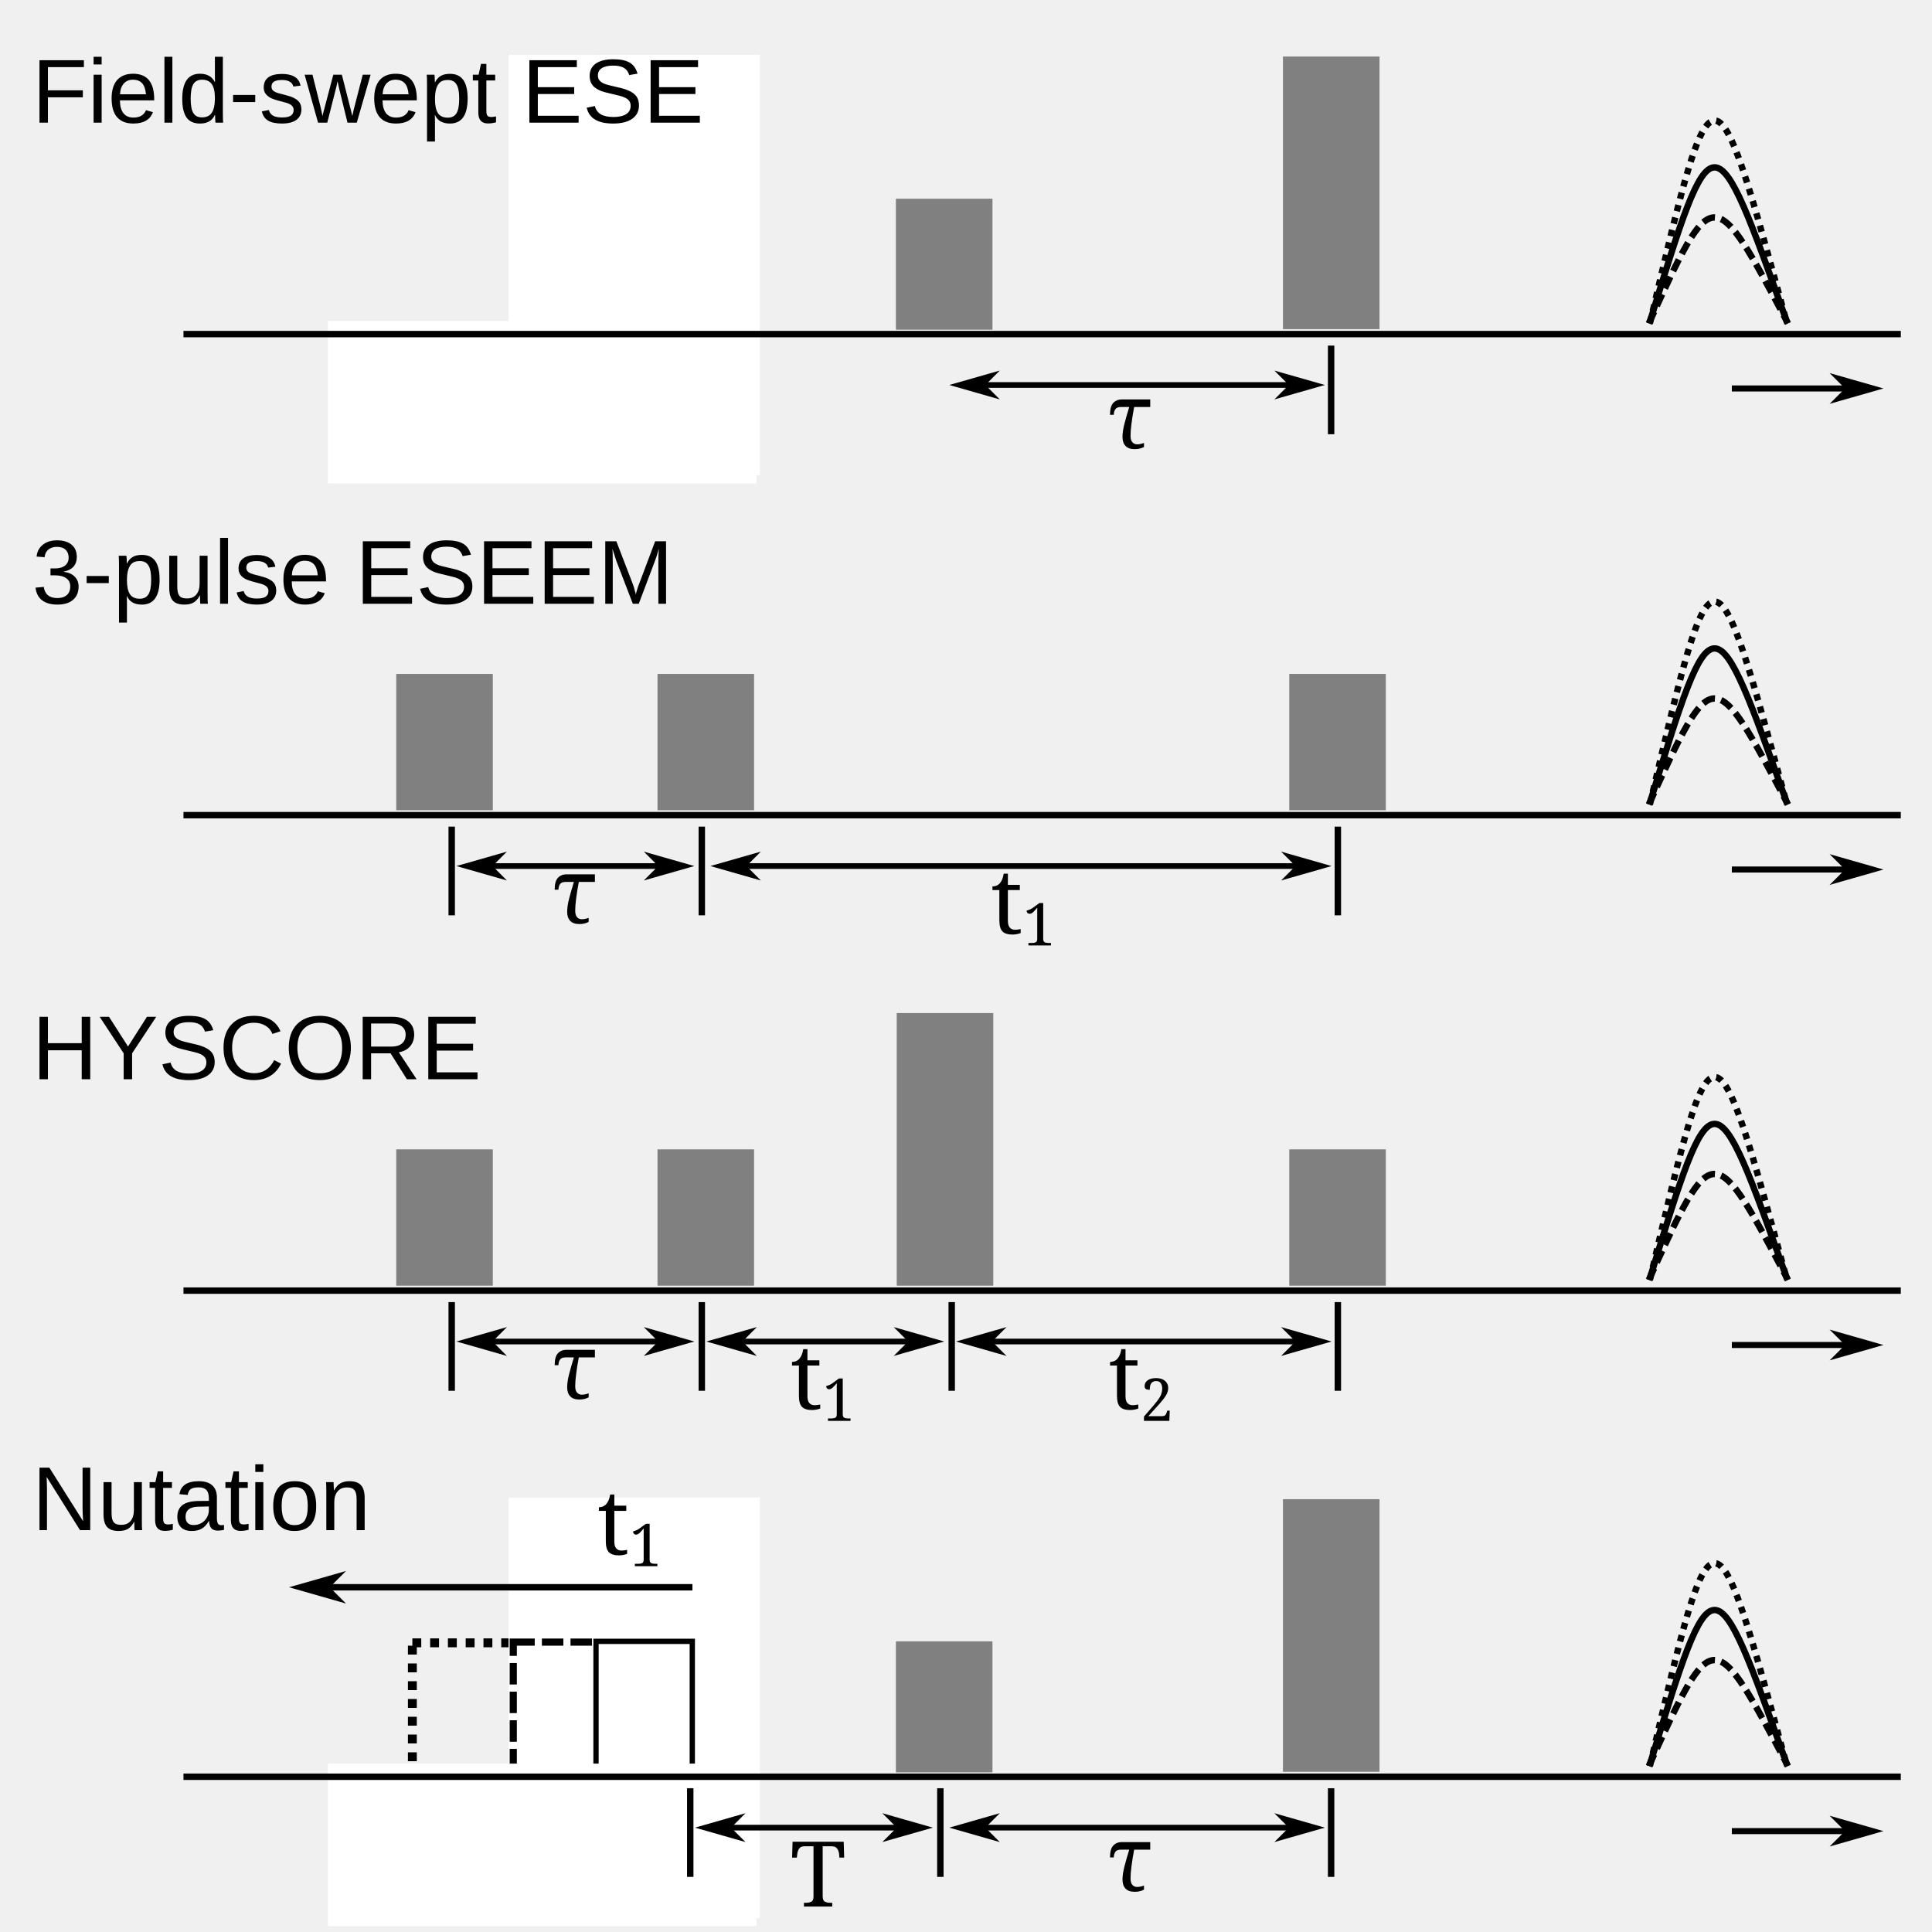
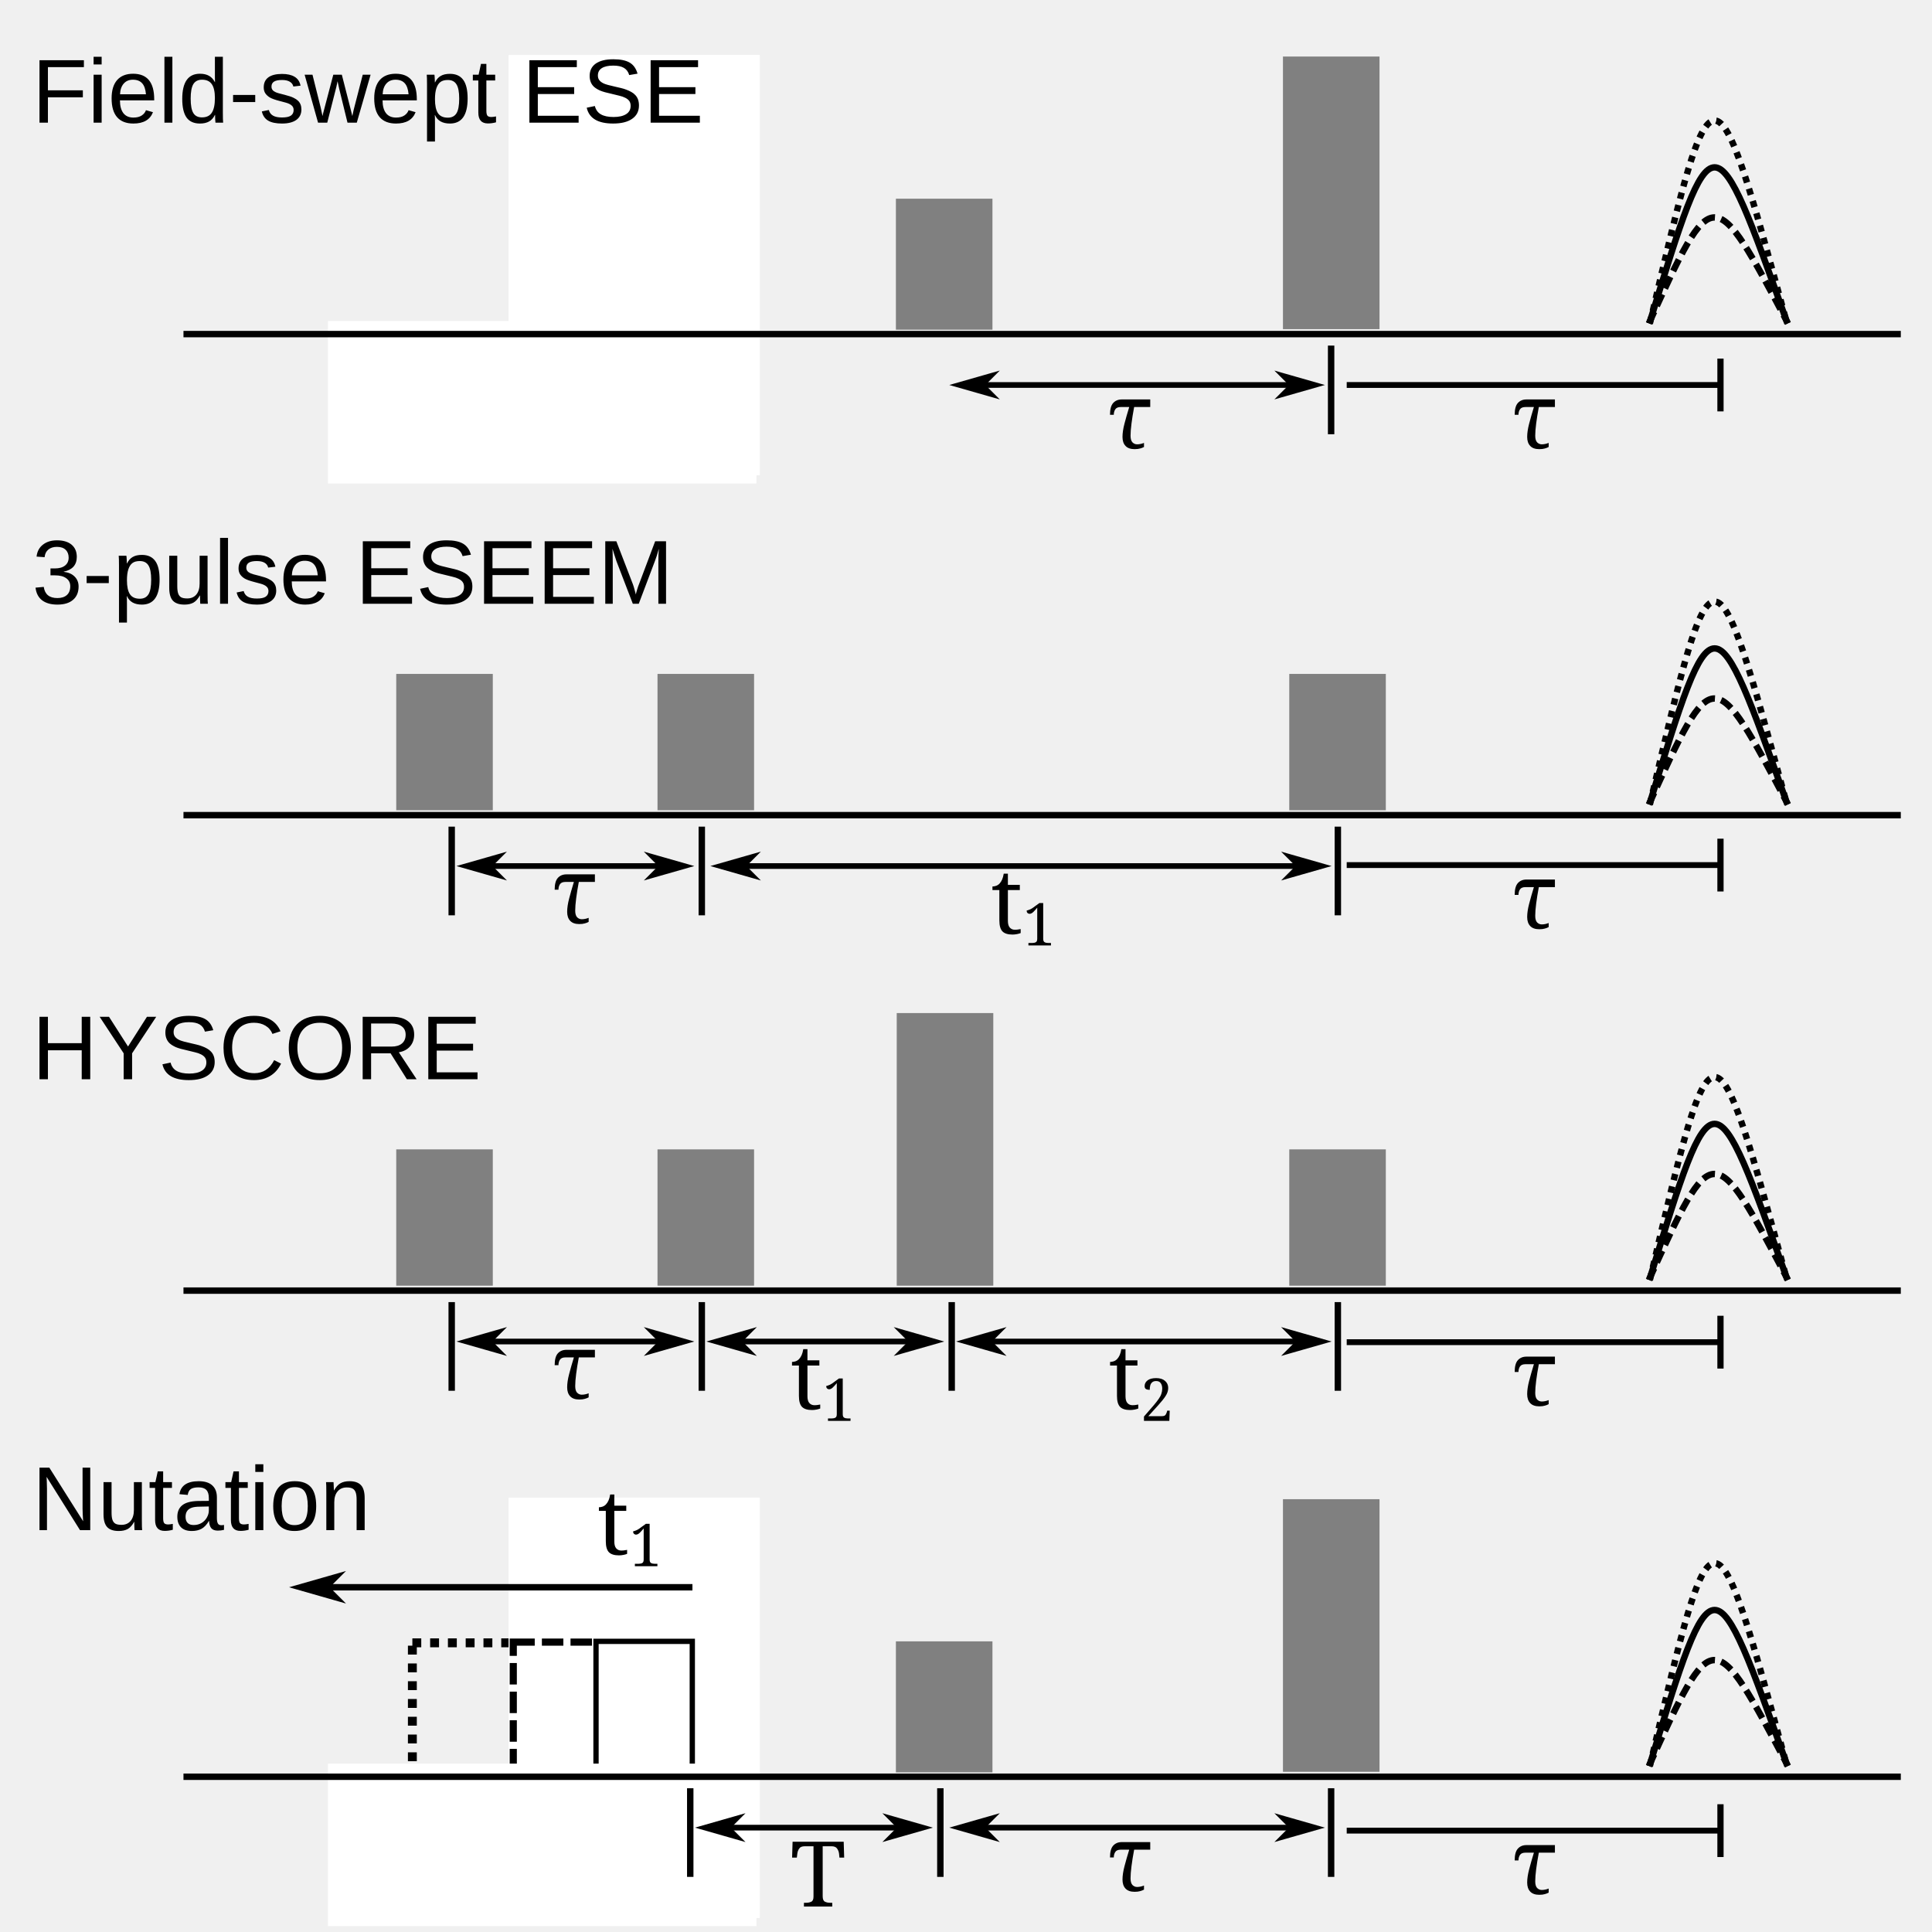
<svg xmlns="http://www.w3.org/2000/svg" width="90mm" height="90mm" viewBox="0 0 318.898 318.898" id="svg2" version="1.1">
  <defs id="defs4">
+     <marker style="overflow:visible" id="marker1630" refX="0.0" refY="0.0" orient="auto">
+       <path transform="scale(0.8)" style="fill:none;fill-opacity:0.75;fill-rule:evenodd;stroke:#000000;stroke-width:1pt;stroke-opacity:1" d="M 0.0,5.65 L 0.0,-5.65" id="path1628" />
+     </marker>
+     <marker orient="auto" refY="0" refX="0" id="marker1616" style="overflow:visible">
+       <path id="path1614" d="M 0,0 5,-5 -12.5,0 5,5 Z" style="fill:#000000;fill-opacity:1;fill-rule:evenodd;stroke:#000000;stroke-width:1pt;stroke-opacity:1" transform="matrix(-0.4,0,0,-0.4,-4,0)" />
+     </marker>
+     <marker orient="auto" refY="0" refX="0" id="marker1612" style="overflow:visible">
+       <path id="path1610" d="M 0,0 5,-5 -12.5,0 5,5 Z" style="fill:#000000;fill-opacity:1;fill-rule:evenodd;stroke:#000000;stroke-width:1pt;stroke-opacity:1" transform="matrix(-0.4,0,0,-0.4,-4,0)" />
+     </marker>
+     <marker orient="auto" refY="0.0" refX="0.0" id="StopL" style="overflow:visible">
+       <path id="path1515" d="M 0.0,5.65 L 0.0,-5.65" style="fill:none;fill-opacity:0.75;fill-rule:evenodd;stroke:#000000;stroke-width:1pt;stroke-opacity:1" transform="scale(0.8)" />
+     </marker>
+     <marker orient="auto" refY="0" refX="0" id="marker1344" style="overflow:visible">
+       <path id="path1342" d="M 0,0 5,-5 -12.5,0 5,5 Z" style="fill:#000000;fill-opacity:1;fill-rule:evenodd;stroke:#000000;stroke-width:1pt;stroke-opacity:1" transform="matrix(-0.4,0,0,-0.4,-4,0)" />
+     </marker>
+     <marker style="overflow:visible" id="marker1340" refX="0" refY="0" orient="auto">
+       <path transform="matrix(-0.4,0,0,-0.4,-4,0)" style="fill:#000000;fill-opacity:1;fill-rule:evenodd;stroke:#000000;stroke-width:1pt;stroke-opacity:1" d="M 0,0 5,-5 -12.5,0 5,5 Z" id="path1338" />
+     </marker>
+     <marker style="overflow:visible" id="marker1336" refX="0" refY="0" orient="auto">
+       <path transform="matrix(0.4,0,0,0.4,4,0)" style="fill:#000000;fill-opacity:1;fill-rule:evenodd;stroke:#000000;stroke-width:1pt;stroke-opacity:1" d="M 0,0 5,-5 -12.5,0 5,5 Z" id="path1334" />
+     </marker>
+     <marker orient="auto" refY="0" refX="0" id="marker1330" style="overflow:visible">
+       <path id="path1328" d="M 0,0 5,-5 -12.5,0 5,5 Z" style="fill:#000000;fill-opacity:1;fill-rule:evenodd;stroke:#000000;stroke-width:1pt;stroke-opacity:1" transform="matrix(-0.4,0,0,-0.4,-4,0)" />
+     </marker>
+     <marker orient="auto" refY="0" refX="0" id="marker1326" style="overflow:visible">
+       <path id="path1324" d="M 0,0 5,-5 -12.5,0 5,5 Z" style="fill:#000000;fill-opacity:1;fill-rule:evenodd;stroke:#000000;stroke-width:1pt;stroke-opacity:1" transform="matrix(0.4,0,0,0.4,4,0)" />
+     </marker>
    <marker orient="auto" refY="0" refX="0" id="marker3928" style="overflow:visible">
      <path id="path3926" d="M 0,0 5,-5 -12.5,0 5,5 Z" style="fill:#000000;fill-opacity:1;fill-rule:evenodd;stroke:#000000;stroke-width:1pt;stroke-opacity:1" transform="matrix(-0.4,0,0,-0.4,-4,0)" />
    </marker>
    <marker orient="auto" refY="0" refX="0" id="marker3810" style="overflow:visible">
      <path id="path3808" d="M 0,0 5,-5 -12.5,0 5,5 Z" style="fill:#000000;fill-opacity:1;fill-rule:evenodd;stroke:#000000;stroke-width:1pt;stroke-opacity:1" transform="matrix(0.4,0,0,0.4,4,0)" />
    </marker>
    <marker orient="auto" refY="0" refX="0" id="marker3650" style="overflow:visible">
      <path id="path3648" d="M 0,0 5,-5 -12.5,0 5,5 Z" style="fill:#000000;fill-opacity:1;fill-rule:evenodd;stroke:#000000;stroke-width:1pt;stroke-opacity:1" transform="matrix(-0.4,0,0,-0.4,-4,0)" />
    </marker>
    <marker orient="auto" refY="0" refX="0" id="marker3544" style="overflow:visible">
      <path id="path3542" d="M 0,0 5,-5 -12.5,0 5,5 Z" style="fill:#000000;fill-opacity:1;fill-rule:evenodd;stroke:#000000;stroke-width:1pt;stroke-opacity:1" transform="matrix(0.4,0,0,0.4,4,0)" />
    </marker>
    <marker style="overflow:visible" id="marker3264" refX="0" refY="0" orient="auto">
      <path transform="matrix(-0.4,0,0,-0.4,-4,0)" style="fill:#000000;fill-opacity:1;fill-rule:evenodd;stroke:#000000;stroke-width:1pt;stroke-opacity:1" d="M 0,0 5,-5 -12.5,0 5,5 Z" id="path3262" />
    </marker>
    <marker style="overflow:visible" id="marker3170" refX="0" refY="0" orient="auto">
      <path transform="matrix(0.4,0,0,0.4,4,0)" style="fill:#000000;fill-opacity:1;fill-rule:evenodd;stroke:#000000;stroke-width:1pt;stroke-opacity:1" d="M 0,0 5,-5 -12.5,0 5,5 Z" id="path3168" />
    </marker>
    <marker orient="auto" refY="0" refX="0" id="marker3058" style="overflow:visible">
      <path id="path3056" d="M 0,0 5,-5 -12.5,0 5,5 Z" style="fill:#000000;fill-opacity:1;fill-rule:evenodd;stroke:#000000;stroke-width:1pt;stroke-opacity:1" transform="matrix(-0.4,0,0,-0.4,-4,0)" />
    </marker>
    <marker orient="auto" refY="0" refX="0" id="marker2976" style="overflow:visible">
      <path id="path2974" d="M 0,0 5,-5 -12.5,0 5,5 Z" style="fill:#000000;fill-opacity:1;fill-rule:evenodd;stroke:#000000;stroke-width:1pt;stroke-opacity:1" transform="matrix(0.4,0,0,0.4,4,0)" />
    </marker>
    <marker orient="auto" refY="0" refX="0" id="marker2505" style="overflow:visible">
      <path id="path2503" d="M 0,0 5,-5 -12.5,0 5,5 Z" style="fill:#000000;fill-opacity:1;fill-rule:evenodd;stroke:#000000;stroke-width:1pt;stroke-opacity:1" transform="matrix(-0.4,0,0,-0.4,-4,0)" />
    </marker>
    <marker orient="auto" refY="0" refX="0" id="marker2435" style="overflow:visible">
      <path id="path2433" d="M 0,0 5,-5 -12.5,0 5,5 Z" style="fill:#000000;fill-opacity:1;fill-rule:evenodd;stroke:#000000;stroke-width:1pt;stroke-opacity:1" transform="matrix(0.4,0,0,0.4,4,0)" />
    </marker>
    <marker style="overflow:visible" id="marker1991" refX="0" refY="0" orient="auto">
      <path transform="matrix(-0.4,0,0,-0.4,-4,0)" style="fill:#000000;fill-opacity:1;fill-rule:evenodd;stroke:#000000;stroke-width:1pt;stroke-opacity:1" d="M 0,0 5,-5 -12.5,0 5,5 Z" id="path1989" />
    </marker>
    <marker style="overflow:visible" id="marker1933" refX="0" refY="0" orient="auto">
      <path transform="matrix(0.4,0,0,0.4,4,0)" style="fill:#000000;fill-opacity:1;fill-rule:evenodd;stroke:#000000;stroke-width:1pt;stroke-opacity:1" d="M 0,0 5,-5 -12.5,0 5,5 Z" id="path1931" />
    </marker>
    <marker style="overflow:visible" id="marker1873" refX="0" refY="0" orient="auto">
      <path transform="matrix(-0.4,0,0,-0.4,-4,0)" style="fill:#000000;fill-opacity:1;fill-rule:evenodd;stroke:#000000;stroke-width:1pt;stroke-opacity:1" d="M 0,0 5,-5 -12.5,0 5,5 Z" id="path1871" />
-     </marker>
-     <marker style="overflow:visible" id="marker5318" refX="0" refY="0" orient="auto">
-       <path transform="matrix(-0.4,0,0,-0.4,-4,0)" style="fill:#000000;fill-opacity:1;fill-rule:evenodd;stroke:#000000;stroke-width:1pt;stroke-opacity:1" d="M 0,0 5,-5 -12.5,0 5,5 Z" id="path5320" />
    </marker>
    <marker style="overflow:visible" id="marker4842" refX="0" refY="0" orient="auto">
      <path transform="matrix(-0.4,0,0,-0.4,-4,0)" style="fill:#000000;fill-opacity:1;fill-rule:evenodd;stroke:#000000;stroke-width:1pt;stroke-opacity:1" d="M 0,0 5,-5 -12.5,0 5,5 Z" id="path4844" />
    </marker>
    <marker style="overflow:visible" id="marker4808" refX="0" refY="0" orient="auto">
      <path transform="matrix(0.4,0,0,0.4,4,0)" style="fill:#000000;fill-opacity:1;fill-rule:evenodd;stroke:#000000;stroke-width:1pt;stroke-opacity:1" d="M 0,0 5,-5 -12.5,0 5,5 Z" id="path4810" />
    </marker>
    <marker orient="auto" refY="0" refX="0" id="marker4478" style="overflow:visible">
      <path id="path4480" d="M 0,0 5,-5 -12.5,0 5,5 Z" style="fill:#000000;fill-opacity:1;fill-rule:evenodd;stroke:#000000;stroke-width:1pt;stroke-opacity:1" transform="matrix(-0.4,0,0,-0.4,-4,0)" />
    </marker>
    <marker orient="auto" refY="0" refX="0" id="Arrow1Mstart" style="overflow:visible">
      <path id="path4172" d="M 0,0 5,-5 -12.5,0 5,5 Z" style="fill:#000000;fill-opacity:1;fill-rule:evenodd;stroke:#000000;stroke-width:1pt;stroke-opacity:1" transform="matrix(0.4,0,0,0.4,4,0)" />
    </marker>
    <marker orient="auto" refY="0" refX="0" id="Arrow1Mend" style="overflow:visible">
      <path id="path4175" d="M 0,0 5,-5 -12.5,0 5,5 Z" style="fill:#000000;fill-opacity:1;fill-rule:evenodd;stroke:#000000;stroke-width:1pt;stroke-opacity:1" transform="matrix(-0.4,0,0,-0.4,-4,0)" />
    </marker>
  </defs>
  <g id="layer1" transform="translate(0,-733.4646)">
    <flowRoot xml:space="preserve" id="flowRoot2966" style="font-style:normal;font-variant:normal;font-weight:normal;font-stretch:normal;font-size:40px;line-height:1.25;font-family:Arial;-inkscape-font-specification:Arial;letter-spacing:0px;word-spacing:0px;fill:#000000;fill-opacity:1;stroke:none" transform="matrix(0.9375,0,0,0.9375,0,343.7008)">
      <flowRegion id="flowRegion2968">
        <rect id="rect2970" width="588.715" height="90.69" x="-304.349" y="596.558" />
      </flowRegion>
      <flowPara id="flowPara2972" />
    </flowRoot>
    <g id="g4436">
      <g transform="translate(0,0.3850794)" id="g4310">
        <path id="path1823" d="m 272.251,944.348 c 10.581,-34.435 10.553,-34.257 22.785,0" style="fill:none;fill-rule:evenodd;stroke:#000000;stroke-width:1.058;stroke-linecap:butt;stroke-linejoin:miter;stroke-miterlimit:4;stroke-dasharray:none;stroke-dashoffset:0;stroke-opacity:1" />
        <path style="fill:none;fill-rule:evenodd;stroke:#000000;stroke-width:1.058;stroke-linecap:butt;stroke-linejoin:miter;stroke-miterlimit:4;stroke-dasharray:2.116, 1.058;stroke-dashoffset:0;stroke-opacity:1" d="m 272.16,944.341 c 10.666,-23.377 10.638,-23.257 22.967,0" id="path1825" />
        <path id="path1827" d="m 272.327,944.347 c 10.511,-44.769 10.483,-44.538 22.633,0" style="fill:none;fill-rule:evenodd;stroke:#000000;stroke-width:1.058;stroke-linecap:butt;stroke-linejoin:miter;stroke-miterlimit:4;stroke-dasharray:1.058, 1.058;stroke-dashoffset:0;stroke-opacity:1" />
        <rect y="900.297" x="148.016" height="45" width="15.938" id="rect1829" style="opacity:1;fill:#808080;fill-opacity:1;stroke:none;stroke-width:0.893;stroke-linecap:butt;stroke-linejoin:miter;stroke-miterlimit:4;stroke-dasharray:1.785, 0.893;stroke-dashoffset:0;stroke-opacity:1" />
        <rect style="opacity:1;fill:#808080;fill-opacity:1;stroke:none;stroke-width:0.893;stroke-linecap:butt;stroke-linejoin:miter;stroke-miterlimit:4;stroke-dasharray:1.785, 0.893;stroke-dashoffset:0;stroke-opacity:1" id="rect1831" width="15.938" height="22.5" x="108.529" y="922.797" />
        <path id="path1845" d="M 30.285,946.11 H 313.749" style="fill:none;fill-rule:evenodd;stroke:#000000;stroke-width:1.058px;stroke-linecap:butt;stroke-linejoin:miter;stroke-opacity:1" />
        <path id="path1849" d="m 115.84,948.007 v 14.634" style="fill:none;fill-rule:evenodd;stroke:#000000;stroke-width:1.058px;stroke-linecap:butt;stroke-linejoin:miter;stroke-opacity:1" />
        <path style="fill:none;fill-rule:evenodd;stroke:#000000;stroke-width:1.058px;stroke-linecap:butt;stroke-linejoin:miter;stroke-opacity:1" d="m 74.559,948.007 v 14.634" id="path1851" />
        <path id="path1853" d="m 220.827,948.007 v 14.634" style="fill:none;fill-rule:evenodd;stroke:#000000;stroke-width:1.058px;stroke-linecap:butt;stroke-linejoin:miter;stroke-opacity:1" />
        <path id="path1855" d="M 77.19,954.511 H 112.756" style="fill:none;fill-rule:evenodd;stroke:#000000;stroke-width:0.938;stroke-linecap:butt;stroke-linejoin:miter;stroke-miterlimit:4;stroke-dasharray:none;stroke-opacity:1;marker-start:url(#marker3810);marker-end:url(#marker3928)" />
        <path style="fill:none;fill-rule:evenodd;stroke:#000000;stroke-width:0.938;stroke-linecap:butt;stroke-linejoin:miter;stroke-miterlimit:4;stroke-dasharray:none;stroke-opacity:1;marker-start:url(#marker2435);marker-end:url(#marker2505)" d="m 159.652,954.511 h 58.295" id="path1857" />
        <rect y="922.797" x="65.404" height="22.5" width="15.938" id="rect1929" style="opacity:1;fill:#808080;fill-opacity:1;stroke:none;stroke-width:0.893;stroke-linecap:butt;stroke-linejoin:miter;stroke-miterlimit:4;stroke-dasharray:1.785, 0.893;stroke-dashoffset:0;stroke-opacity:1" />
        <text id="text2403" y="963.93" x="91.07" style="font-style:normal;font-variant:normal;font-weight:normal;font-stretch:normal;font-size:37.5px;line-height:1.25;font-family:Arial;-inkscape-font-specification:Arial;letter-spacing:0px;word-spacing:0px;fill:#000000;fill-opacity:1;stroke:none;stroke-width:0.938" xml:space="preserve">
          <tspan y="963.93" x="91.07" style="font-style:normal;font-variant:normal;font-weight:normal;font-stretch:normal;font-size:15px;font-family:Cambria;-inkscape-font-specification:Cambria;stroke-width:0.938" id="tspan2405">τ</tspan>
        </text>
        <path style="fill:none;fill-rule:evenodd;stroke:#000000;stroke-width:1.058px;stroke-linecap:butt;stroke-linejoin:miter;stroke-opacity:1" d="m 157.09,948.007 v 14.634" id="path2423" />
        <path style="fill:none;fill-rule:evenodd;stroke:#000000;stroke-width:0.938;stroke-linecap:butt;stroke-linejoin:miter;stroke-miterlimit:4;stroke-dasharray:none;stroke-opacity:1;marker-start:url(#marker1933);marker-end:url(#marker1991)" d="m 118.44,954.511 h 35.566" id="path2425" />
        <rect y="922.797" x="212.808" height="22.5" width="15.938" id="rect2843" style="opacity:1;fill:#808080;fill-opacity:1;stroke:none;stroke-width:0.893;stroke-linecap:butt;stroke-linejoin:miter;stroke-miterlimit:4;stroke-dasharray:1.785, 0.893;stroke-dashoffset:0;stroke-opacity:1" />
-         <path id="path1861" d="m 285.859,955.085 h 23.057" style="fill:none;fill-rule:evenodd;stroke:#000000;stroke-width:1px;stroke-linecap:butt;stroke-linejoin:miter;stroke-opacity:1;marker-end:url(#marker5318)" />
        <text id="text1865" y="911.224" x="5.284" style="font-style:normal;font-variant:normal;font-weight:normal;font-stretch:normal;font-size:37.5px;line-height:1.25;font-family:Arial;-inkscape-font-specification:Arial;letter-spacing:0px;word-spacing:0px;fill:#000000;fill-opacity:1;stroke:none;stroke-width:0.938" xml:space="preserve">
          <tspan style="font-size:15px;stroke-width:0.938" y="911.224" x="5.284" id="tspan1863">HYSCORE</tspan>
        </text>
        <text id="text2429" y="965.665" x="130.451" style="font-style:normal;font-variant:normal;font-weight:normal;font-stretch:normal;font-size:37.5px;line-height:1.25;font-family:Arial;-inkscape-font-specification:Arial;letter-spacing:0px;word-spacing:0px;fill:#000000;fill-opacity:1;stroke:none;stroke-width:0.938" xml:space="preserve">
          <tspan style="font-style:normal;font-variant:normal;font-weight:normal;font-stretch:normal;font-size:15px;font-family:Cambria;-inkscape-font-specification:Cambria;stroke-width:0.938" y="965.665" x="130.451" id="tspan2427">t<tspan style="font-size:65%;baseline-shift:sub" id="tspan2431">1</tspan>
          </tspan>
        </text>
        <text xml:space="preserve" style="font-style:normal;font-variant:normal;font-weight:normal;font-stretch:normal;font-size:37.5px;line-height:1.25;font-family:Arial;-inkscape-font-specification:Arial;letter-spacing:0px;word-spacing:0px;fill:#000000;fill-opacity:1;stroke:none;stroke-width:0.938" x="182.951" y="965.665" id="text2849">
          <tspan id="tspan2847" x="182.951" y="965.665" style="font-style:normal;font-variant:normal;font-weight:normal;font-stretch:normal;font-size:15px;font-family:Cambria;-inkscape-font-specification:Cambria;stroke-width:0.938">t<tspan id="tspan2845" style="font-size:65%;baseline-shift:sub">2</tspan>
          </tspan>
        </text>
      </g>
      <g id="g4340">
        <path style="fill:none;fill-rule:evenodd;stroke:#000000;stroke-width:1.058;stroke-linecap:butt;stroke-linejoin:miter;stroke-miterlimit:4;stroke-dasharray:none;stroke-dashoffset:0;stroke-opacity:1" d="m 272.251,1024.973 c 10.581,-34.435 10.553,-34.257 22.785,0" id="path4138" />
        <path id="path4140" d="m 272.16,1024.966 c 10.666,-23.377 10.638,-23.257 22.967,0" style="fill:none;fill-rule:evenodd;stroke:#000000;stroke-width:1.058;stroke-linecap:butt;stroke-linejoin:miter;stroke-miterlimit:4;stroke-dasharray:2.116, 1.058;stroke-dashoffset:0;stroke-opacity:1" />
        <path style="fill:none;fill-rule:evenodd;stroke:#000000;stroke-width:1.058;stroke-linecap:butt;stroke-linejoin:miter;stroke-miterlimit:4;stroke-dasharray:1.058, 1.058;stroke-dashoffset:0;stroke-opacity:1" d="m 272.327,1024.972 c 10.511,-44.769 10.483,-44.538 22.633,0" id="path4142" />
        <rect style="opacity:1;fill:#808080;fill-opacity:1;stroke:none;stroke-width:0.893;stroke-linecap:butt;stroke-linejoin:miter;stroke-miterlimit:4;stroke-dasharray:1.785, 0.893;stroke-dashoffset:0;stroke-opacity:1" id="rect4144" width="15.938" height="45" x="211.766" y="980.922" />
        <rect y="1004.388" x="147.878" height="21.626" width="15.938" id="rect4146" style="opacity:1;fill:#808080;fill-opacity:1;stroke:none;stroke-width:0.875;stroke-linecap:butt;stroke-linejoin:miter;stroke-miterlimit:4;stroke-dasharray:1.75, 0.875;stroke-dashoffset:0;stroke-opacity:1" />
        <rect style="opacity:1;fill:none;fill-opacity:1;stroke:#000000;stroke-width:1.467;stroke-linecap:butt;stroke-linejoin:miter;stroke-miterlimit:4;stroke-dasharray:1.467, 1.467;stroke-dashoffset:0;stroke-opacity:1" id="rect4152" width="45.846" height="21.137" x="68.066" y="1004.632" />
        <rect y="980.665" x="83.942" height="69.376" width="41.463" id="rect4156" style="opacity:1;fill:#ffffff;fill-opacity:1;stroke:none;stroke-width:1.429;stroke-linecap:butt;stroke-linejoin:miter;stroke-miterlimit:4;stroke-dasharray:1.429, 1.429;stroke-dashoffset:0;stroke-opacity:1" />
        <rect y="1004.514" x="84.721" height="21.373" width="29.364" id="rect4150" style="opacity:1;fill:none;fill-opacity:1;stroke:#000000;stroke-width:1.181;stroke-linecap:butt;stroke-linejoin:miter;stroke-miterlimit:4;stroke-dasharray:3.543, 1.181;stroke-dashoffset:0;stroke-opacity:1" />
        <rect style="opacity:1;fill:#ffffff;fill-opacity:1;stroke:none;stroke-width:1.429;stroke-linecap:butt;stroke-linejoin:miter;stroke-miterlimit:4;stroke-dasharray:1.429, 1.429;stroke-dashoffset:0;stroke-opacity:1" id="rect4154" width="26.829" height="69.376" x="98.576" y="980.665" />
        <rect style="opacity:1;fill:none;fill-opacity:1;stroke:#000000;stroke-width:0.874;stroke-linecap:butt;stroke-linejoin:miter;stroke-miterlimit:4;stroke-dasharray:none;stroke-dashoffset:0;stroke-opacity:1" id="rect4148" width="15.893" height="21.626" x="98.378" y="1004.388" />
        <rect style="opacity:1;fill:#ffffff;fill-opacity:1;stroke:none;stroke-width:1.776;stroke-linecap:butt;stroke-linejoin:miter;stroke-miterlimit:4;stroke-dasharray:3.552, 1.776;stroke-dashoffset:0;stroke-opacity:1" id="rect4158" width="70.731" height="26.829" x="54.132" y="1024.567" />
        <path style="fill:none;fill-rule:evenodd;stroke:#000000;stroke-width:1.058px;stroke-linecap:butt;stroke-linejoin:miter;stroke-opacity:1" d="M 30.285,1026.735 H 313.749" id="path4136" />
        <path style="fill:none;fill-rule:evenodd;stroke:#000000;stroke-width:1.058px;stroke-linecap:butt;stroke-linejoin:miter;stroke-opacity:1;marker-end:url(#Arrow1Mend)" d="M 114.294,995.46 H 49.796" id="path4160" />
        <path style="fill:none;fill-rule:evenodd;stroke:#000000;stroke-width:1.058px;stroke-linecap:butt;stroke-linejoin:miter;stroke-opacity:1" d="m 155.215,1028.632 v 14.634" id="path4444" />
        <path id="path4446" d="m 113.934,1028.632 v 14.634" style="fill:none;fill-rule:evenodd;stroke:#000000;stroke-width:1.058px;stroke-linecap:butt;stroke-linejoin:miter;stroke-opacity:1" />
        <path style="fill:none;fill-rule:evenodd;stroke:#000000;stroke-width:1.058px;stroke-linecap:butt;stroke-linejoin:miter;stroke-opacity:1" d="m 219.716,1028.632 v 14.634" id="path4448" />
        <path style="fill:none;fill-rule:evenodd;stroke:#000000;stroke-width:0.938;stroke-linecap:butt;stroke-linejoin:miter;stroke-miterlimit:4;stroke-dasharray:none;stroke-opacity:1;marker-start:url(#Arrow1Mstart);marker-end:url(#marker4478)" d="m 116.565,1035.136 h 35.566" id="path4450" />
        <path id="path4806" d="m 158.541,1035.136 h 58.295" style="fill:none;fill-rule:evenodd;stroke:#000000;stroke-width:0.938;stroke-linecap:butt;stroke-linejoin:miter;stroke-miterlimit:4;stroke-dasharray:none;stroke-opacity:1;marker-start:url(#marker4808);marker-end:url(#marker4842)" />
-         <path style="fill:none;fill-rule:evenodd;stroke:#000000;stroke-width:1px;stroke-linecap:butt;stroke-linejoin:miter;stroke-opacity:1;marker-end:url(#marker5318)" d="m 285.859,1035.71 h 23.057" id="path5310" />
        <text xml:space="preserve" style="font-style:normal;font-variant:normal;font-weight:normal;font-stretch:normal;font-size:37.5px;line-height:1.25;font-family:Arial;-inkscape-font-specification:Arial;letter-spacing:0px;word-spacing:0px;fill:#000000;fill-opacity:1;stroke:none;stroke-width:0.938" x="5.284" y="986.034" id="text1817">
          <tspan id="tspan1815" x="5.284" y="986.034" style="font-size:15px;stroke-width:0.938">Nutation</tspan>
        </text>
        <text xml:space="preserve" style="font-style:normal;font-variant:normal;font-weight:normal;font-stretch:normal;font-size:37.5px;line-height:1.25;font-family:Arial;-inkscape-font-specification:Arial;letter-spacing:0px;word-spacing:0px;fill:#000000;fill-opacity:1;stroke:none;stroke-width:0.938" x="98.576" y="990.04" id="text1821">
          <tspan id="tspan1819" x="98.576" y="990.04" style="font-style:normal;font-variant:normal;font-weight:normal;font-stretch:normal;font-size:15px;font-family:Cambria;-inkscape-font-specification:Cambria;stroke-width:0.938">t<tspan style="font-size:65%;baseline-shift:sub" id="tspan2918">1</tspan>
          </tspan>
        </text>
        <text xml:space="preserve" style="font-style:normal;font-variant:normal;font-weight:normal;font-stretch:normal;font-size:37.5px;line-height:1.25;font-family:Arial;-inkscape-font-specification:Arial;letter-spacing:0px;word-spacing:0px;fill:#000000;fill-opacity:1;stroke:none;stroke-width:0.938" x="182.736" y="1045.569" id="text2409">
          <tspan id="tspan2407" style="font-style:normal;font-variant:normal;font-weight:normal;font-stretch:normal;font-size:15px;font-family:Cambria;-inkscape-font-specification:Cambria;stroke-width:0.938" x="182.736" y="1045.569">τ</tspan>
        </text>
        <text id="text2924" y="1048.165" x="130.451" style="font-style:normal;font-variant:normal;font-weight:normal;font-stretch:normal;font-size:37.5px;line-height:1.25;font-family:Arial;-inkscape-font-specification:Arial;letter-spacing:0px;word-spacing:0px;fill:#000000;fill-opacity:1;stroke:none;stroke-width:0.938" xml:space="preserve">
          <tspan style="font-style:normal;font-variant:normal;font-weight:normal;font-stretch:normal;font-size:15px;font-family:Cambria;-inkscape-font-specification:Cambria;stroke-width:0.938" y="1048.165" x="130.451" id="tspan2922">T</tspan>
        </text>
      </g>
      <g transform="translate(0,4.404788)" id="g4282">
        <path style="fill:none;fill-rule:evenodd;stroke:#000000;stroke-width:1.058;stroke-linecap:butt;stroke-linejoin:miter;stroke-miterlimit:4;stroke-dasharray:none;stroke-dashoffset:0;stroke-opacity:1" d="m 272.251,861.848 c 10.581,-34.435 10.553,-34.257 22.785,0" id="path2926" />
        <path id="path2928" d="m 272.16,861.841 c 10.666,-23.377 10.638,-23.257 22.967,0" style="fill:none;fill-rule:evenodd;stroke:#000000;stroke-width:1.058;stroke-linecap:butt;stroke-linejoin:miter;stroke-miterlimit:4;stroke-dasharray:2.116, 1.058;stroke-dashoffset:0;stroke-opacity:1" />
        <path style="fill:none;fill-rule:evenodd;stroke:#000000;stroke-width:1.058;stroke-linecap:butt;stroke-linejoin:miter;stroke-miterlimit:4;stroke-dasharray:1.058, 1.058;stroke-dashoffset:0;stroke-opacity:1" d="m 272.327,861.847 c 10.511,-44.769 10.483,-44.538 22.633,0" id="path2930" />
        <rect y="840.297" x="108.529" height="22.5" width="15.938" id="rect2934" style="opacity:1;fill:#808080;fill-opacity:1;stroke:none;stroke-width:0.893;stroke-linecap:butt;stroke-linejoin:miter;stroke-miterlimit:4;stroke-dasharray:1.785, 0.893;stroke-dashoffset:0;stroke-opacity:1" />
        <path style="fill:none;fill-rule:evenodd;stroke:#000000;stroke-width:1.058px;stroke-linecap:butt;stroke-linejoin:miter;stroke-opacity:1" d="M 30.285,863.61 H 313.749" id="path2936" />
        <path style="fill:none;fill-rule:evenodd;stroke:#000000;stroke-width:1.058px;stroke-linecap:butt;stroke-linejoin:miter;stroke-opacity:1" d="m 115.84,865.507 v 14.634" id="path2938" />
        <path id="path2940" d="m 74.559,865.507 v 14.634" style="fill:none;fill-rule:evenodd;stroke:#000000;stroke-width:1.058px;stroke-linecap:butt;stroke-linejoin:miter;stroke-opacity:1" />
        <path style="fill:none;fill-rule:evenodd;stroke:#000000;stroke-width:1.058px;stroke-linecap:butt;stroke-linejoin:miter;stroke-opacity:1" d="m 220.827,865.507 v 14.634" id="path2942" />
        <path style="fill:none;fill-rule:evenodd;stroke:#000000;stroke-width:0.938;stroke-linecap:butt;stroke-linejoin:miter;stroke-miterlimit:4;stroke-dasharray:none;stroke-opacity:1;marker-start:url(#marker3544);marker-end:url(#marker3650)" d="M 77.19,872.011 H 112.756" id="path2944" />
        <path id="path2946" d="m 119.102,872.011 h 98.845" style="fill:none;fill-rule:evenodd;stroke:#000000;stroke-width:0.938;stroke-linecap:butt;stroke-linejoin:miter;stroke-miterlimit:4;stroke-dasharray:none;stroke-opacity:1;marker-start:url(#marker3170);marker-end:url(#marker3264)" />
        <rect style="opacity:1;fill:#808080;fill-opacity:1;stroke:none;stroke-width:0.893;stroke-linecap:butt;stroke-linejoin:miter;stroke-miterlimit:4;stroke-dasharray:1.785, 0.893;stroke-dashoffset:0;stroke-opacity:1" id="rect2948" width="15.938" height="22.5" x="65.404" y="840.297" />
        <text xml:space="preserve" style="font-style:normal;font-variant:normal;font-weight:normal;font-stretch:normal;font-size:37.5px;line-height:1.25;font-family:Arial;-inkscape-font-specification:Arial;letter-spacing:0px;word-spacing:0px;fill:#000000;fill-opacity:1;stroke:none;stroke-width:0.938" x="91.07" y="881.43" id="text2952">
          <tspan id="tspan2950" style="font-style:normal;font-variant:normal;font-weight:normal;font-stretch:normal;font-size:15px;font-family:Cambria;-inkscape-font-specification:Cambria;stroke-width:0.938" x="91.07" y="881.43">τ</tspan>
        </text>
        <rect style="opacity:1;fill:#808080;fill-opacity:1;stroke:none;stroke-width:0.893;stroke-linecap:butt;stroke-linejoin:miter;stroke-miterlimit:4;stroke-dasharray:1.785, 0.893;stroke-dashoffset:0;stroke-opacity:1" id="rect2958" width="15.938" height="22.5" x="212.808" y="840.297" />
-         <path style="fill:none;fill-rule:evenodd;stroke:#000000;stroke-width:1px;stroke-linecap:butt;stroke-linejoin:miter;stroke-opacity:1;marker-end:url(#marker5318)" d="m 285.859,872.585 h 23.057" id="path2960" />
        <text xml:space="preserve" style="font-style:normal;font-variant:normal;font-weight:normal;font-stretch:normal;font-size:37.5px;line-height:1.25;font-family:Arial;-inkscape-font-specification:Arial;letter-spacing:0px;word-spacing:0px;fill:#000000;fill-opacity:1;stroke:none;stroke-width:0.938" x="5.284" y="828.717" id="text2964">
          <tspan id="tspan2962" x="5.284" y="828.717" style="font-size:15px;stroke-width:0.938">3-pulse ESEEM</tspan>
        </text>
        <text id="text4174" y="883.165" x="163.536" style="font-style:normal;font-variant:normal;font-weight:normal;font-stretch:normal;font-size:37.5px;line-height:1.25;font-family:Arial;-inkscape-font-specification:Arial;letter-spacing:0px;word-spacing:0px;fill:#000000;fill-opacity:1;stroke:none;stroke-width:0.938" xml:space="preserve">
          <tspan style="font-style:normal;font-variant:normal;font-weight:normal;font-stretch:normal;font-size:15px;font-family:Cambria;-inkscape-font-specification:Cambria;stroke-width:0.938" y="883.165" x="163.536" id="tspan4172">t<tspan id="tspan4170" style="font-size:65%;baseline-shift:sub">1</tspan>
          </tspan>
        </text>
      </g>
      <g transform="translate(0,2.8610229e-5)" id="g4260">
        <path id="path4188" d="m 272.251,786.848 c 10.581,-34.435 10.553,-34.257 22.785,0" style="fill:none;fill-rule:evenodd;stroke:#000000;stroke-width:1.058;stroke-linecap:butt;stroke-linejoin:miter;stroke-miterlimit:4;stroke-dasharray:none;stroke-dashoffset:0;stroke-opacity:1" />
        <path style="fill:none;fill-rule:evenodd;stroke:#000000;stroke-width:1.058;stroke-linecap:butt;stroke-linejoin:miter;stroke-miterlimit:4;stroke-dasharray:2.116, 1.058;stroke-dashoffset:0;stroke-opacity:1" d="m 272.16,786.841 c 10.666,-23.377 10.638,-23.257 22.967,0" id="path4190" />
        <path id="path4192" d="m 272.327,786.847 c 10.511,-44.769 10.483,-44.538 22.633,0" style="fill:none;fill-rule:evenodd;stroke:#000000;stroke-width:1.058;stroke-linecap:butt;stroke-linejoin:miter;stroke-miterlimit:4;stroke-dasharray:1.058, 1.058;stroke-dashoffset:0;stroke-opacity:1" />
        <rect y="742.797" x="211.766" height="45" width="15.938" id="rect4194" style="opacity:1;fill:#808080;fill-opacity:1;stroke:none;stroke-width:0.893;stroke-linecap:butt;stroke-linejoin:miter;stroke-miterlimit:4;stroke-dasharray:1.785, 0.893;stroke-dashoffset:0;stroke-opacity:1" />
        <rect style="opacity:1;fill:#808080;fill-opacity:1;stroke:none;stroke-width:0.875;stroke-linecap:butt;stroke-linejoin:miter;stroke-miterlimit:4;stroke-dasharray:1.75, 0.875;stroke-dashoffset:0;stroke-opacity:1" id="rect4196" width="15.938" height="21.626" x="147.878" y="766.263" />
        <rect style="opacity:1;fill:#ffffff;fill-opacity:1;stroke:none;stroke-width:1.429;stroke-linecap:butt;stroke-linejoin:miter;stroke-miterlimit:4;stroke-dasharray:1.429, 1.429;stroke-dashoffset:0;stroke-opacity:1" id="rect4200" width="41.463" height="69.376" x="83.942" y="742.54" />
        <rect y="742.54" x="98.576" height="69.376" width="26.829" id="rect4204" style="opacity:1;fill:#ffffff;fill-opacity:1;stroke:none;stroke-width:1.429;stroke-linecap:butt;stroke-linejoin:miter;stroke-miterlimit:4;stroke-dasharray:1.429, 1.429;stroke-dashoffset:0;stroke-opacity:1" />
        <rect y="786.442" x="54.132" height="26.829" width="70.731" id="rect4208" style="opacity:1;fill:#ffffff;fill-opacity:1;stroke:none;stroke-width:1.776;stroke-linecap:butt;stroke-linejoin:miter;stroke-miterlimit:4;stroke-dasharray:3.552, 1.776;stroke-dashoffset:0;stroke-opacity:1" />
        <path id="path4210" d="M 30.285,788.61 H 313.749" style="fill:none;fill-rule:evenodd;stroke:#000000;stroke-width:1.058px;stroke-linecap:butt;stroke-linejoin:miter;stroke-opacity:1" />
        <path id="path4218" d="m 219.716,790.507 v 14.634" style="fill:none;fill-rule:evenodd;stroke:#000000;stroke-width:1.058px;stroke-linecap:butt;stroke-linejoin:miter;stroke-opacity:1" />
-         <path style="fill:none;fill-rule:evenodd;stroke:#000000;stroke-width:0.938;stroke-linecap:butt;stroke-linejoin:miter;stroke-miterlimit:4;stroke-dasharray:none;stroke-opacity:1;marker-start:url(#marker4808);marker-end:url(#marker4842)" d="m 158.541,797.011 h 58.295" id="path4222" />
-         <path id="path4224" d="m 285.859,797.585 h 23.057" style="fill:none;fill-rule:evenodd;stroke:#000000;stroke-width:1px;stroke-linecap:butt;stroke-linejoin:miter;stroke-opacity:1;marker-end:url(#marker5318)" />
+         <path style="fill:none;fill-rule:evenodd;stroke:#000000;stroke-width:0.938;stroke-linecap:butt;stroke-linejoin:miter;stroke-miterlimit:4;stroke-dasharray:none;stroke-opacity:1;marker-start:url(#marker1326);marker-end:url(#marker1330)" d="m 158.541,797.011 h 58.295" id="path4222" />
        <text id="text4228" y="753.717" x="5.284" style="font-style:normal;font-variant:normal;font-weight:normal;font-stretch:normal;font-size:37.5px;line-height:1.25;font-family:Arial;-inkscape-font-specification:Arial;letter-spacing:0px;word-spacing:0px;fill:#000000;fill-opacity:1;stroke:none;stroke-width:0.938" xml:space="preserve">
          <tspan style="font-size:15px;stroke-width:0.938" y="753.717" x="5.284" id="tspan4226">Field-swept ESE</tspan>
        </text>
        <text id="text4238" y="807.444" x="182.736" style="font-style:normal;font-variant:normal;font-weight:normal;font-stretch:normal;font-size:37.5px;line-height:1.25;font-family:Arial;-inkscape-font-specification:Arial;letter-spacing:0px;word-spacing:0px;fill:#000000;fill-opacity:1;stroke:none;stroke-width:0.938" xml:space="preserve">
          <tspan y="807.444" x="182.736" style="font-style:normal;font-variant:normal;font-weight:normal;font-stretch:normal;font-size:15px;font-family:Cambria;-inkscape-font-specification:Cambria;stroke-width:0.938" id="tspan4236">τ</tspan>
        </text>
+         <path id="path1332" d="m 222.291,797.011 h 61.693" style="fill:none;fill-rule:evenodd;stroke:#000000;stroke-width:0.964;stroke-linecap:butt;stroke-linejoin:miter;stroke-miterlimit:4;stroke-dasharray:none;stroke-opacity:1;marker-start:;marker-end:url(#StopL)" />
+         <text xml:space="preserve" style="font-style:normal;font-variant:normal;font-weight:normal;font-stretch:normal;font-size:37.5px;line-height:1.25;font-family:Arial;-inkscape-font-specification:Arial;letter-spacing:0px;word-spacing:0px;fill:#000000;fill-opacity:1;stroke:none;stroke-width:0.938" x="249.533" y="807.444" id="text1620">
+           <tspan id="tspan1618" style="font-style:normal;font-variant:normal;font-weight:normal;font-stretch:normal;font-size:15px;font-family:Cambria;-inkscape-font-specification:Cambria;stroke-width:0.938" x="249.533" y="807.444">τ</tspan>
+         </text>
+         <g id="g1635" transform="translate(0,79.24424)">
+           <path id="path1622" d="m 222.291,797.011 h 61.693" style="fill:none;fill-rule:evenodd;stroke:#000000;stroke-width:0.964;stroke-linecap:butt;stroke-linejoin:miter;stroke-miterlimit:4;stroke-dasharray:none;stroke-opacity:1;marker-end:url(#marker1630)" />
+           <text xml:space="preserve" style="font-style:normal;font-variant:normal;font-weight:normal;font-stretch:normal;font-size:37.5px;line-height:1.25;font-family:Arial;-inkscape-font-specification:Arial;letter-spacing:0px;word-spacing:0px;fill:#000000;fill-opacity:1;stroke:none;stroke-width:0.938" x="249.533" y="807.444" id="text1626">
+             <tspan id="tspan1624" style="font-style:normal;font-variant:normal;font-weight:normal;font-stretch:normal;font-size:15px;font-family:Cambria;-inkscape-font-specification:Cambria;stroke-width:0.938" x="249.533" y="807.444">τ</tspan>
+           </text>
+         </g>
+         <g transform="translate(0,157.9942)" id="g1643">
+           <path style="fill:none;fill-rule:evenodd;stroke:#000000;stroke-width:0.964;stroke-linecap:butt;stroke-linejoin:miter;stroke-miterlimit:4;stroke-dasharray:none;stroke-opacity:1;marker-end:url(#marker1630)" d="m 222.291,797.011 h 61.693" id="path1637" />
+           <text id="text1641" y="807.444" x="249.533" style="font-style:normal;font-variant:normal;font-weight:normal;font-stretch:normal;font-size:37.5px;line-height:1.25;font-family:Arial;-inkscape-font-specification:Arial;letter-spacing:0px;word-spacing:0px;fill:#000000;fill-opacity:1;stroke:none;stroke-width:0.938" xml:space="preserve">
+             <tspan y="807.444" x="249.533" style="font-style:normal;font-variant:normal;font-weight:normal;font-stretch:normal;font-size:15px;font-family:Cambria;-inkscape-font-specification:Cambria;stroke-width:0.938" id="tspan1639">τ</tspan>
+           </text>
+         </g>
+         <g id="g1651" transform="translate(0,238.6192)">
+           <path id="path1645" d="m 222.291,797.011 h 61.693" style="fill:none;fill-rule:evenodd;stroke:#000000;stroke-width:0.964;stroke-linecap:butt;stroke-linejoin:miter;stroke-miterlimit:4;stroke-dasharray:none;stroke-opacity:1;marker-end:url(#marker1630)" />
+           <text xml:space="preserve" style="font-style:normal;font-variant:normal;font-weight:normal;font-stretch:normal;font-size:37.5px;line-height:1.25;font-family:Arial;-inkscape-font-specification:Arial;letter-spacing:0px;word-spacing:0px;fill:#000000;fill-opacity:1;stroke:none;stroke-width:0.938" x="249.533" y="807.444" id="text1649">
+             <tspan id="tspan1647" style="font-style:normal;font-variant:normal;font-weight:normal;font-stretch:normal;font-size:15px;font-family:Cambria;-inkscape-font-specification:Cambria;stroke-width:0.938" x="249.533" y="807.444">τ</tspan>
+           </text>
+         </g>
      </g>
    </g>
  </g>
</svg>
